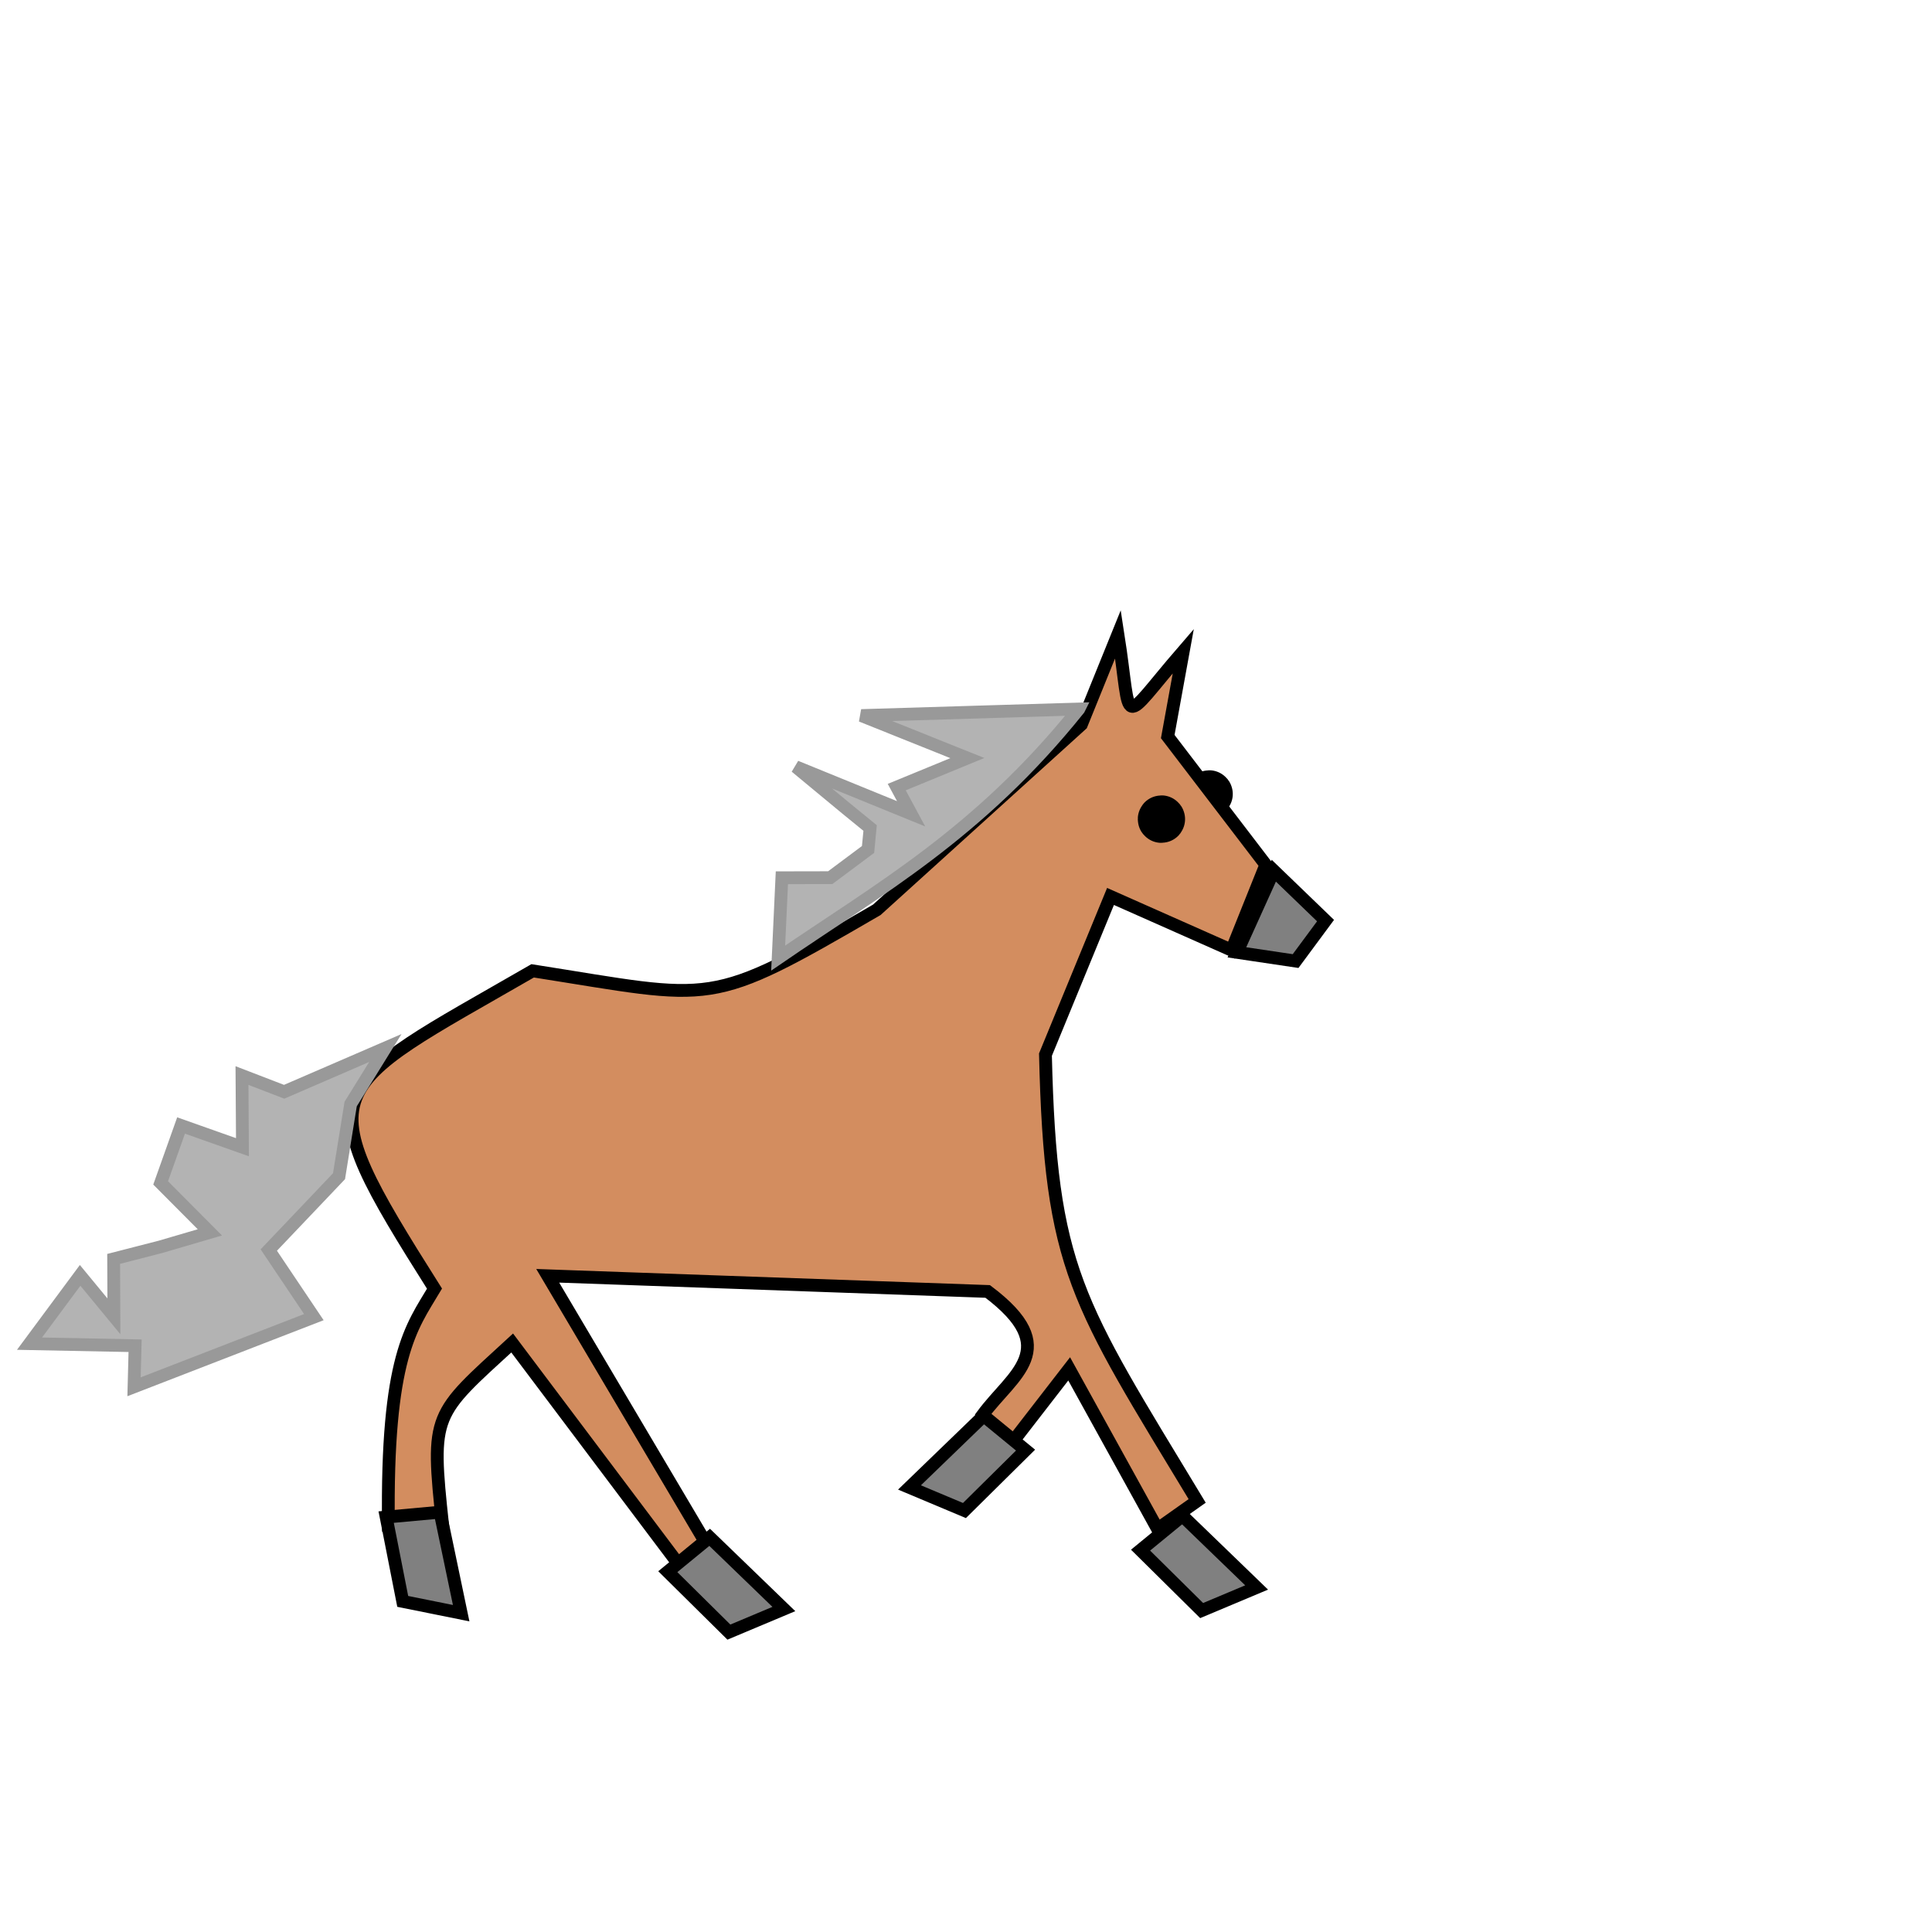
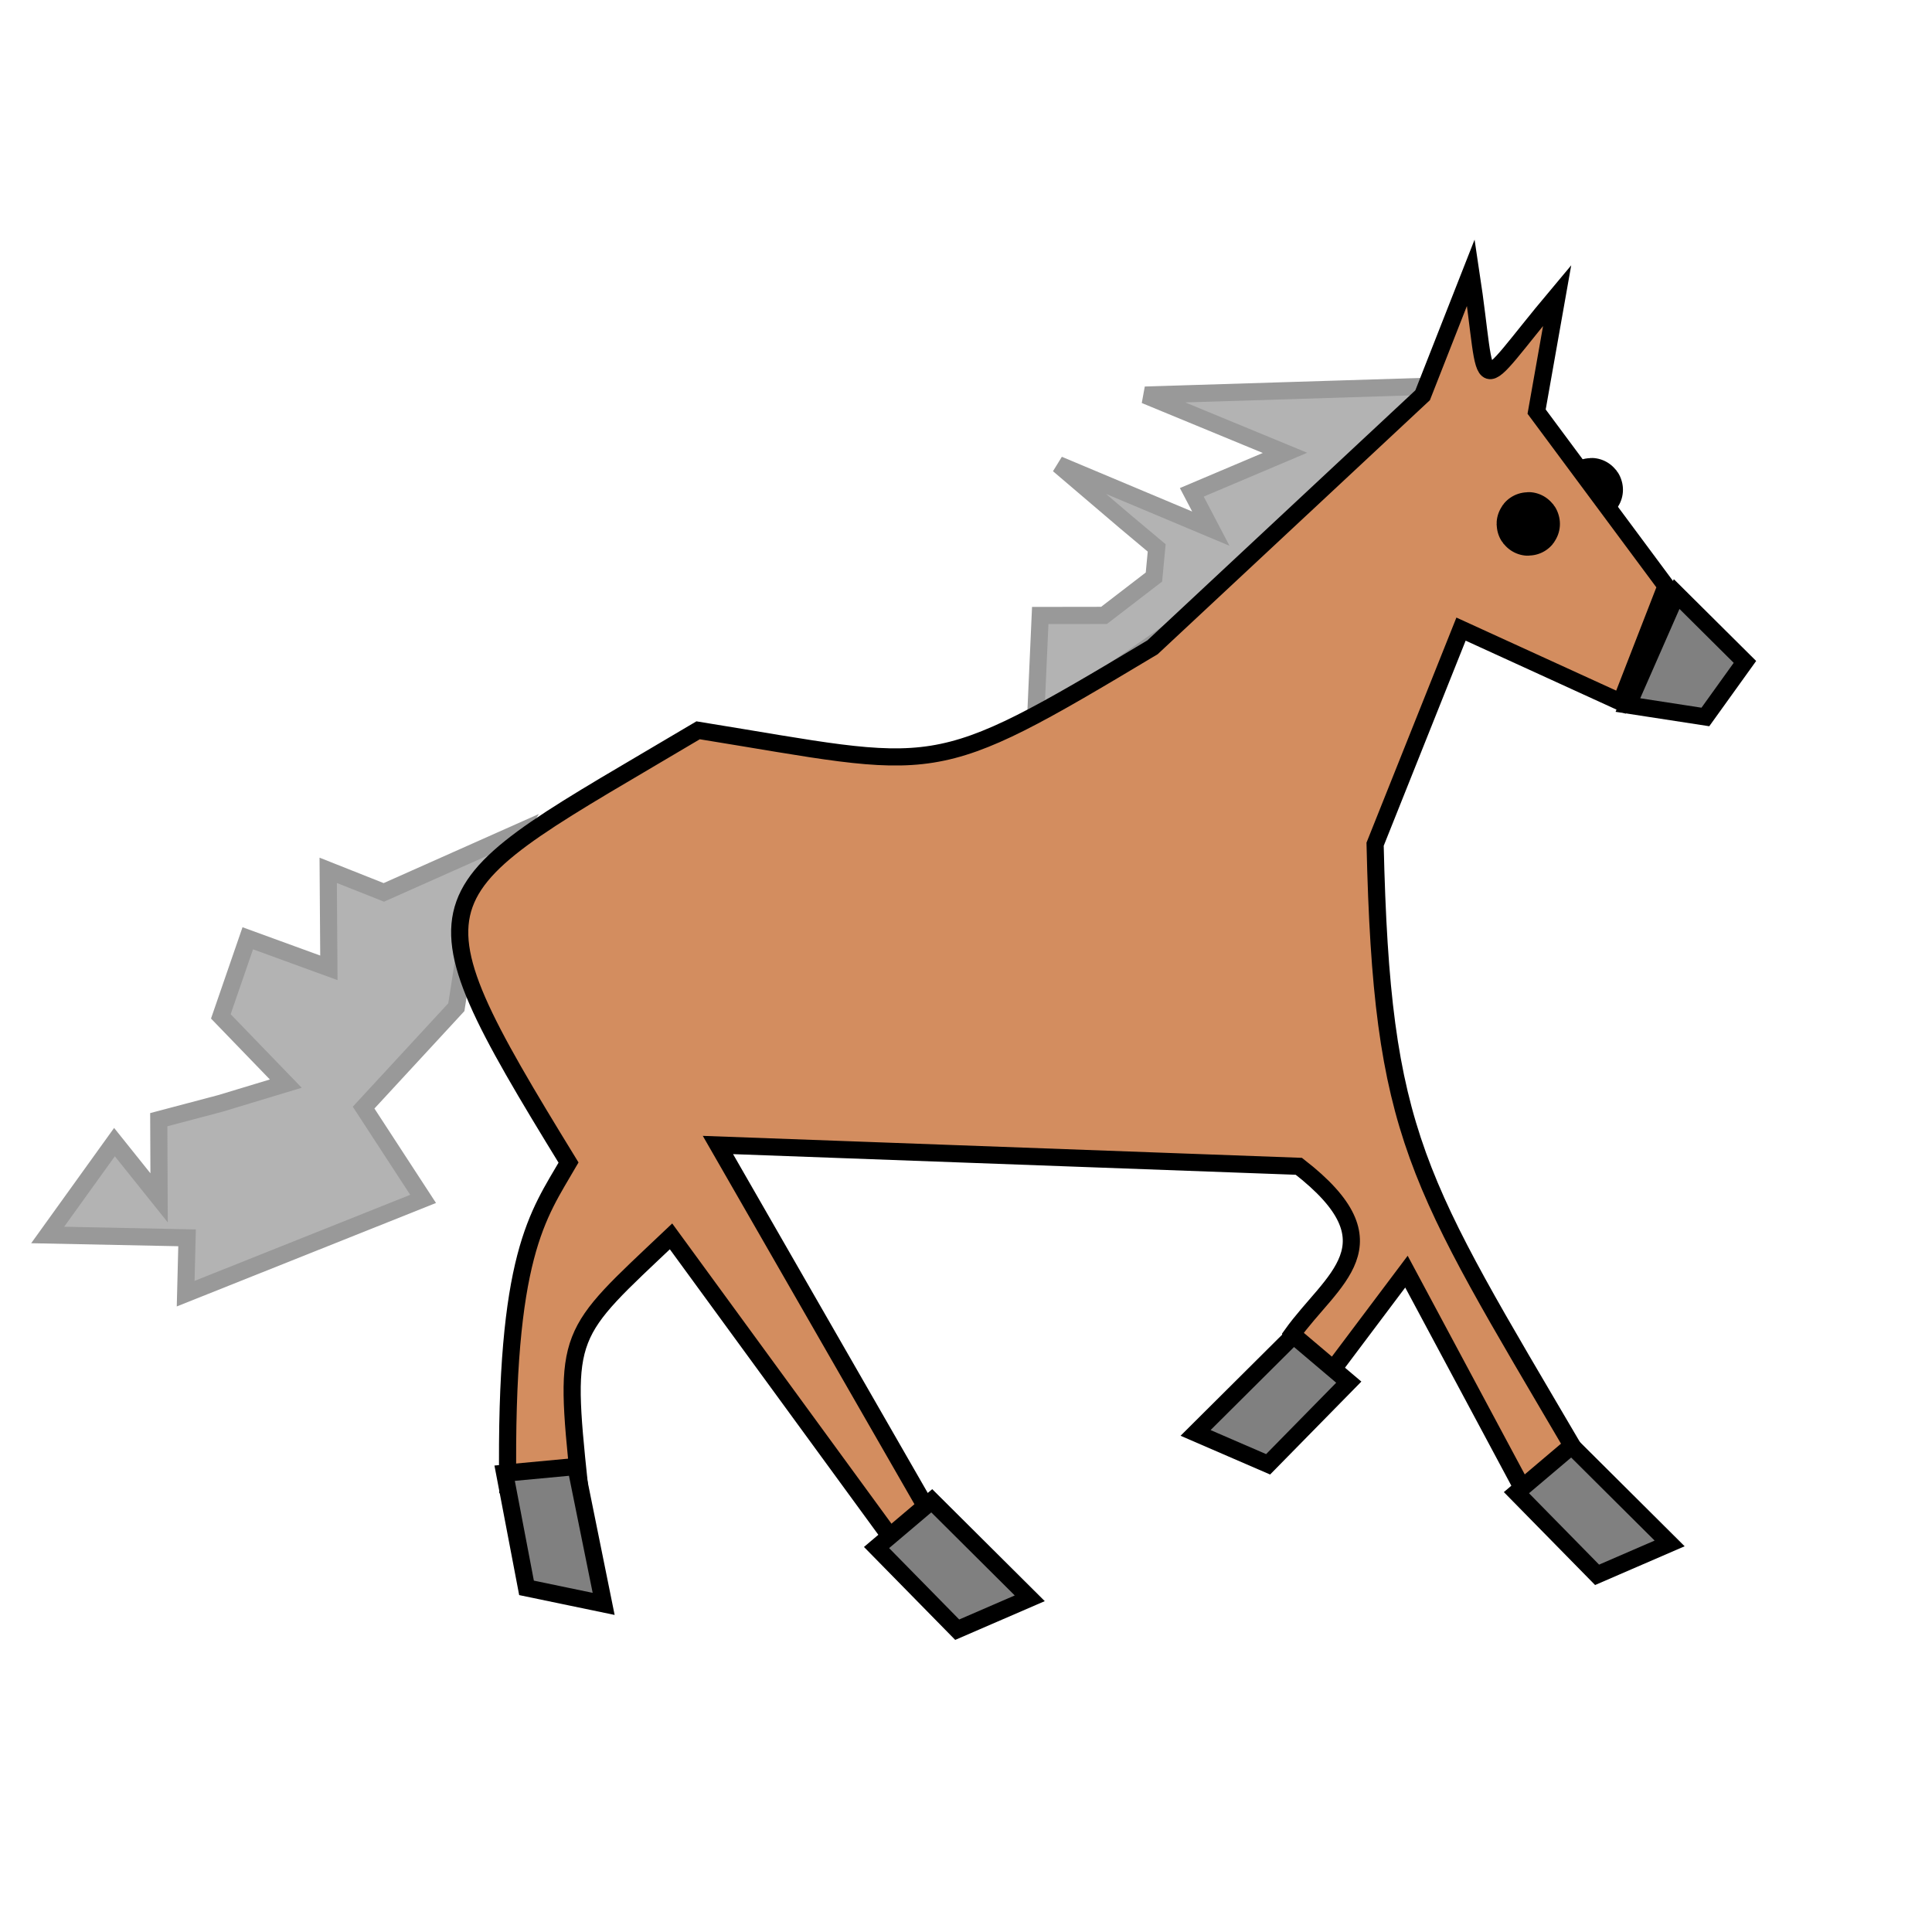
<svg xmlns="http://www.w3.org/2000/svg" width="40mm" height="40mm" viewBox="0 0 40 40" version="1.1" id="svg5" xml:space="preserve">
  <defs id="defs2" />
  <g id="layer1">
+     <path style="fill:#b3b3b3;stroke:#999999;stroke-width:0.355px;stroke-linecap:butt;stroke-linejoin:miter;stroke-opacity:1" d="m 10.714,17.244 -2.767,1.232 -1.152,-0.457 0.014,2.019 -1.679,-0.612 -0.558,1.617 1.345,1.392 -1.352,0.409 -1.278,0.338 0.007,1.618 L 2.37,23.646 0.987,25.569 3.873,25.628 3.844,26.784 8.76,24.822 7.528,22.932 9.448,20.853 9.766,18.821 Z" id="path6553" />
+     <path style="fill:#b3b3b3;stroke:#999999;stroke-width:0.355px;stroke-linecap:butt;stroke-linejoin:miter;stroke-opacity:1" d="m 29.652,7.995 -5.945,0.185 2.898,1.196 -1.93,0.817 0.394,0.752 -3.153,-1.324 1.389,1.184 0.643,0.539 -0.057,0.603 -1.033,0.794 -1.321,0.002 -0.101,2.262 c 2.739,-1.936 5.478,-3.495 8.217,-7.012 z" id="path6547" />
    <g id="layer2" style="display:inline" />
-     <g id="g6611">
-       <path style="fill:#000000;fill-opacity:1;stroke:#000000;stroke-width:0.965;stroke-linecap:round;stroke-opacity:1;paint-order:stroke fill markers;stop-color:#000000" id="path6362-4" d="m 25.041,16.439 a 0.007,0.009 0 0 1 -0.007,0.009 0.007,0.009 0 0 1 -0.007,-0.009 0.007,0.009 0 0 1 0.007,-0.009 0.007,0.009 0 0 1 0.007,0.009" />
-       <path style="opacity:1;fill:#d38d5f;stroke:#000000;stroke-width:0.265px;stroke-linecap:butt;stroke-linejoin:miter;stroke-opacity:1" d="m 26.207,17.905 -2.03,-2.655 0.322,-1.77 c -1.35,1.562 -1.048,1.603 -1.353,-0.349 l -0.757,1.869 -4.236,3.837 c -3.531,2.053 -3.307,1.862 -7.125,1.263 -4.377,2.526 -4.715,2.335 -2.032,6.58 -0.479,0.805 -0.999,1.401 -0.954,4.904 l 1.124,0.009 C 8.912,29.242 8.967,29.309 10.604,27.805 l 3.456,4.594 0.585,-0.401 -3.305,-5.584 9.109,0.324 c 1.579,1.187 0.512,1.715 -0.111,2.564 l 0.394,0.853 1.404,-1.814 1.829,3.314 0.821,-0.58 C 22.281,26.93 21.75,26.296 21.645,21.835 l 1.347,-3.275 2.507,1.112 z" id="path6228" />
-       <path style="opacity:1;fill:#000000;fill-opacity:1;stroke:#000000;stroke-width:0.965;stroke-linecap:round;stroke-opacity:1;paint-order:stroke fill markers;stop-color:#000000" id="path6362" d="m 24.053,16.959 a 0.007,0.009 0 0 1 -0.007,0.009 0.007,0.009 0 0 1 -0.007,-0.009 0.007,0.009 0 0 1 0.007,-0.009 0.007,0.009 0 0 1 0.007,0.009" />
-       <path style="fill:#808080;stroke:#000000;stroke-width:0.265px;stroke-linecap:butt;stroke-linejoin:miter;stroke-opacity:1" d="m 26.373,18.027 1.071,1.033 -0.62,0.838 -1.215,-0.181 z" id="path6493" />
-       <path style="fill:#808080;stroke:#000000;stroke-width:0.265px;stroke-linecap:butt;stroke-linejoin:miter;stroke-opacity:1" d="m 24.481,31.383 1.536,1.484 -1.138,0.478 -1.265,-1.251 z" id="path6497" />
-       <path style="fill:#808080;stroke:#000000;stroke-width:0.265px;stroke-linecap:butt;stroke-linejoin:miter;stroke-opacity:1" d="m 14.693,31.829 1.536,1.484 -1.138,0.478 -1.265,-1.251 z" id="path6497-5" />
-       <path style="fill:#808080;stroke:#000000;stroke-width:0.265px;stroke-linecap:butt;stroke-linejoin:miter;stroke-opacity:1" d="M 9.111,31.308 9.548,33.399 8.338,33.155 7.995,31.41 Z" id="path6497-0" />
-       <path style="fill:#808080;stroke:#000000;stroke-width:0.265px;stroke-linecap:butt;stroke-linejoin:miter;stroke-opacity:1" d="m 20.366,29.312 -1.536,1.484 1.138,0.478 1.265,-1.251 z" id="path6497-3" />
-       <path style="fill:#b3b3b3;stroke:#999999;stroke-width:0.265px;stroke-linecap:butt;stroke-linejoin:miter;stroke-opacity:1" d="m 22.336,14.679 -4.503,0.136 2.195,0.88 -1.462,0.601 0.298,0.553 -2.388,-0.974 1.052,0.871 0.487,0.397 -0.043,0.444 -0.783,0.584 -1.001,0.002 -0.077,1.663 c 2.075,-1.423 4.149,-2.57 6.224,-5.155 z" id="path6547" />
-       <path style="fill:#b3b3b3;stroke:#999999;stroke-width:0.265px;stroke-linecap:butt;stroke-linejoin:miter;stroke-opacity:1" d="m 7.978,21.698 -2.095,0.906 -0.873,-0.336 0.01,1.484 -1.271,-0.45 -0.423,1.189 1.019,1.024 -1.024,0.3 -0.968,0.249 0.005,1.189 -0.699,-0.848 -1.048,1.414 2.186,0.043 -0.022,0.85 3.723,-1.442 -0.933,-1.389 1.454,-1.529 0.241,-1.494 z" id="path6553" />
-     </g>
+     <path style="fill:#000000;fill-opacity:1;stroke:#000000;stroke-width:1.293;stroke-linecap:round;stroke-opacity:1;paint-order:stroke fill markers;stop-color:#000000" id="path6362-4" d="m 32.955,10.14 a 0.009,0.012 0 0 1 -0.009,0.012 0.009,0.012 0 0 1 -0.009,-0.012 0.009,0.012 0 0 1 0.009,-0.012 0.009,0.012 0 0 1 0.009,0.012" />
+     <path style="fill:#d38d5f;stroke:#000000;stroke-width:0.355px;stroke-linecap:butt;stroke-linejoin:miter;stroke-opacity:1" d="M 34.494,12.133 31.814,8.522 32.24,6.115 C 30.458,8.239 30.856,8.295 30.453,5.641 L 29.454,8.183 23.861,13.402 c -4.662,2.793 -4.366,2.532 -9.407,1.718 -5.779,3.436 -6.226,3.176 -2.683,8.95 -0.633,1.094 -1.319,1.905 -1.259,6.669 l 1.484,0.012 c -0.337,-3.198 -0.264,-3.107 1.897,-5.153 l 4.563,6.248 0.772,-0.545 -4.364,-7.595 12.027,0.441 c 2.085,1.615 0.676,2.333 -0.146,3.487 l 0.52,1.161 1.854,-2.467 2.414,4.508 1.084,-0.789 C 29.31,24.408 28.609,23.546 28.47,17.479 l 1.779,-4.454 3.31,1.513 z" id="path6228" />
+     <path style="fill:#000000;fill-opacity:1;stroke:#000000;stroke-width:1.293;stroke-linecap:round;stroke-opacity:1;paint-order:stroke fill markers;stop-color:#000000" id="path6362" d="m 31.65,10.847 a 0.009,0.012 0 0 1 -0.009,0.012 0.009,0.012 0 0 1 -0.009,-0.012 0.009,0.012 0 0 1 0.009,-0.012 0.009,0.012 0 0 1 0.009,0.012" />
+     <path style="fill:#808080;stroke:#000000;stroke-width:0.355px;stroke-linecap:butt;stroke-linejoin:miter;stroke-opacity:1" d="m 34.713,12.299 1.414,1.405 -0.819,1.14 -1.604,-0.247 z" id="path6493" />
+     <path style="fill:#808080;stroke:#000000;stroke-width:0.355px;stroke-linecap:butt;stroke-linejoin:miter;stroke-opacity:1" d="m 32.539,29.936 2.029,2.019 -1.502,0.65 -1.67,-1.701 z" id="path6497" />
+     <path style="fill:#808080;stroke:#000000;stroke-width:0.355px;stroke-linecap:butt;stroke-linejoin:miter;stroke-opacity:1" d="m 19.291,31.072 2.029,2.019 -1.502,0.65 -1.67,-1.701 z" id="path6497-5" />
+     <path style="fill:#808080;stroke:#000000;stroke-width:0.355px;stroke-linecap:butt;stroke-linejoin:miter;stroke-opacity:1" d="m 11.922,30.363 0.576,2.844 -1.597,-0.332 -0.453,-2.374 z" id="path6497-0" />
+     <path style="fill:#808080;stroke:#000000;stroke-width:0.355px;stroke-linecap:butt;stroke-linejoin:miter;stroke-opacity:1" d="m 26.782,27.648 -2.029,2.019 1.502,0.65 1.67,-1.701 z" id="path6497-3" />
  </g>
</svg>
